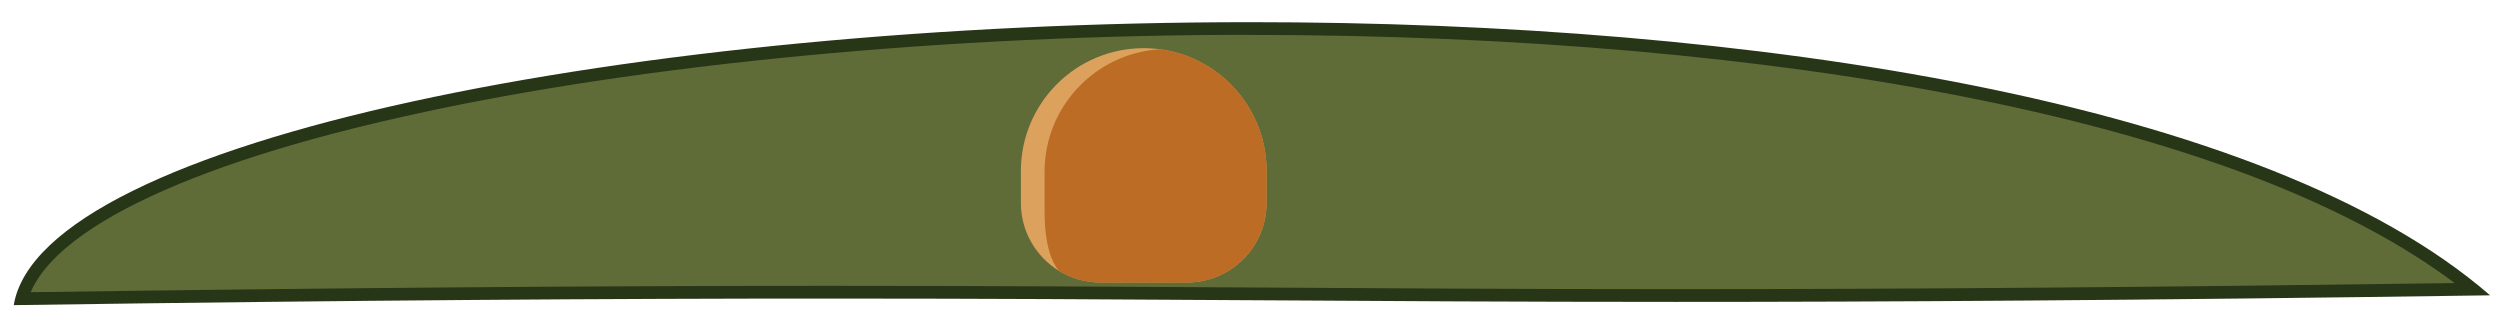
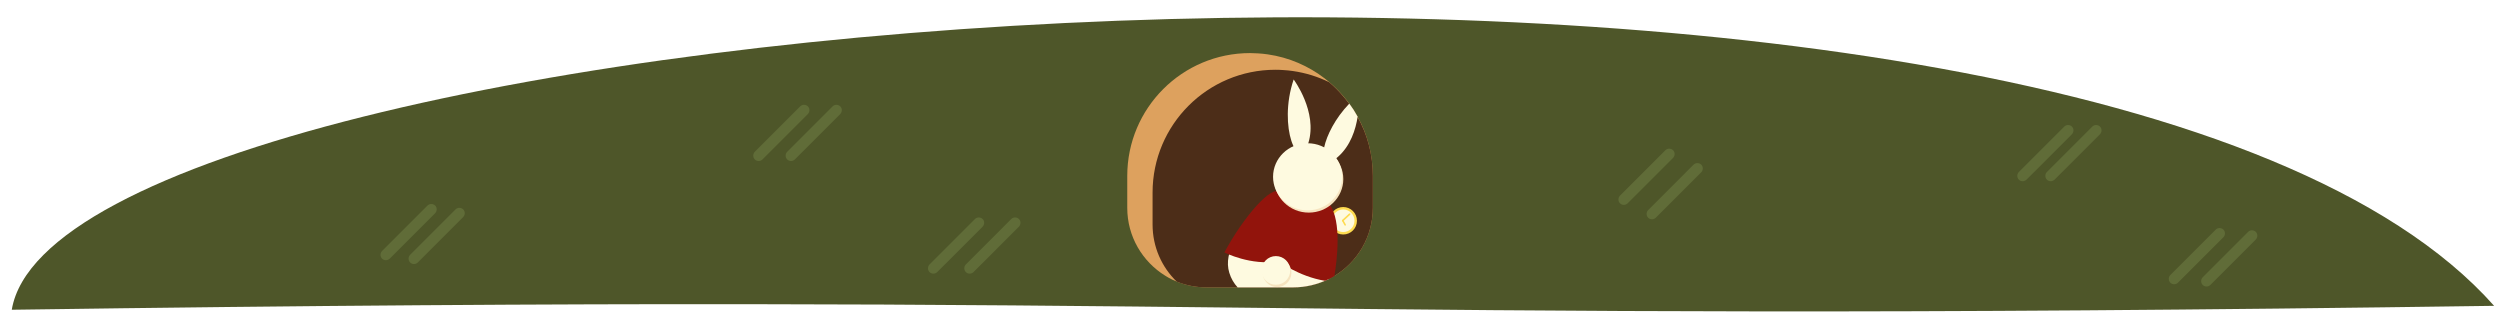
<svg xmlns="http://www.w3.org/2000/svg" version="1.1" id="rabbithole" x="0px" y="0px" viewBox="0 0 2548 335" style="enable-background:new 0 0 2548 335;" xml:space="preserve">
  <style type="text/css">
- 	.st0{fill:#606C38;}
- 	.st1{fill:#283618;}
+ 	.st0{fill:#4E5629;}
+ 	.st1{fill:#606C38;}
	.st2{fill:#DDA15E;}
- 	.st3{fill:#BC6C25;}
+ 	.st3{fill:#4C2D18;}
+ 	.st4{fill:#FEDB50;}
+ 	.st5{fill:#FEFAE0;}
+ 	.st6{fill:#92140C;}
+ 	.st7{fill:#F6E4C0;}
</style>
-   <g>
+   <g id="grass_1_">
+     <g id="grass">
+       <path class="st0" d="M2542,311.7c-1250,18-1280-14-2530,4C63.2,8.6,2122-161.3,2542,311.7z" />
+     </g>
    <g>
-       <path class="st0" d="M22.1,304.4c10.1-36,49-70.9,115.7-103.9c68.9-34.1,164.4-64.6,283.9-90.7c234.9-51.3,545.7-80.7,852.7-80.7    c270.9,0,525.6,22.4,736.6,64.7c115,23.1,216.8,52,302.6,86.1c84.2,33.4,153.7,72,206.8,114.9c-309.8,4.4-568.7,6.5-813.2,6.5    c-159.6,0-297.7-0.9-431.3-1.7c-133.6-0.8-271.7-1.7-431.3-1.7C597.8,297.8,336.2,299.9,22.1,304.4z" />
-       <path class="st1" d="M1274.6,35.6c270.5,0,524.7,22.3,735.2,64.6c114.6,23,216,51.8,301.5,85.7c76.1,30.2,140,64.7,190.5,102.6    c-301.7,4.2-555,6.2-794.6,6.2c-159.6,0-297.7-0.9-431.2-1.7c-133.6-0.8-271.7-1.7-431.3-1.7c-244.5,0-503.4,2.1-813.4,6.5    c5.4-12.7,14.8-25.5,28.2-38.2c19.2-18.2,46.5-36.1,81.1-53.2c68.4-33.8,163.4-64.2,282.5-90.2C539.5,90.7,672.7,70.8,819,56.8    c148-14.1,301.2-21.3,455.5-21.3H1274.6 M1274.4,22.6C649.3,22.6,42.1,142.1,14,311c358.5-5.2,616.1-6.7,830.7-6.7    c319.2,0,543.3,3.4,862.5,3.4c214.6,0,472.3-1.5,830.7-6.7C2309.4,102.5,1785.9,22.5,1274.4,22.6L1274.4,22.6z" />
+       <path class="st1" d="M773.2,164.1c-1.4,0-2.8-0.5-3.9-1.6c-2.1-2.1-2.1-5.6,0-7.8l46.3-46.3c2.1-2.1,5.6-2.1,7.8,0    c2.1,2.1,2.1,5.6,0,7.8l-46.3,46.3C776,163.6,774.6,164.1,773.2,164.1z" />
    </g>
-     <path class="st2" d="M1290.9,174.3v32.5c0,44.8-36.3,81.1-81.1,81.1h-88.2c-15.5,0-30.1-4.4-42.4-11.9   c-23.2-14.3-38.7-39.9-38.7-69.2v-32.5c0-69.2,56.1-125.2,125.2-125.2c2.7,0,5.4,0.1,8,0.3c0,0,0,0,0,0c3.3,0.2,6.6,0.5,9.9,1   c27.4,3.9,51.9,16.7,70.6,35.4C1276.9,108.4,1290.9,139.7,1290.9,174.3z" />
-     <path class="st3" d="M1290.9,174.3v32.5c0,44.8-36.3,81.1-81.1,81.1h-88.2c-15.5,0-30.1-4.4-42.4-11.9   c-9.5-11.5-15.2-32.2-14.6-68.3v-32.5c0-66.5,51.8-120.8,117.2-125c0,0,0,0,0,0c0.6,0,1.2,0.1,1.9,0.1   c27.4,3.9,51.9,16.7,70.6,35.4C1276.9,108.4,1290.9,139.7,1290.9,174.3z" />
+     <g>
+       <path class="st1" d="M951.3,278.9c-1.4,0-2.8-0.5-3.9-1.6c-2.1-2.1-2.1-5.6,0-7.8l46.3-46.3c2.1-2.1,5.6-2.1,7.8,0    c2.1,2.1,2.1,5.6,0,7.8l-46.3,46.3C954.1,278.4,952.7,278.9,951.3,278.9z" />
+     </g>
+     <g>
+       <path class="st1" d="M988.3,278.9c-1.4,0-2.8-0.5-3.9-1.6c-2.1-2.1-2.1-5.6,0-7.8l46.3-46.3c2.1-2.1,5.6-2.1,7.8,0    c2.1,2.1,2.1,5.6,0,7.8l-46.3,46.3C991.1,278.4,989.7,278.9,988.3,278.9z" />
+     </g>
+     <g>
+       <path class="st1" d="M806.2,164.1c-1.4,0-2.8-0.5-3.9-1.6c-2.1-2.1-2.1-5.6,0-7.8l46.3-46.3c2.1-2.1,5.6-2.1,7.8,0    c2.1,2.1,2.1,5.6,0,7.8l-46.3,46.3C809,163.6,807.6,164.1,806.2,164.1z" />
+     </g>
+     <g>
+       <path class="st1" d="M393.3,265.2c-1.4,0-2.8-0.5-3.9-1.6c-2.1-2.1-2.1-5.6,0-7.8l46.3-46.3c2.1-2.1,5.6-2.1,7.8,0    c2.1,2.1,2.1,5.6,0,7.8l-46.3,46.3C396.1,264.6,394.7,265.2,393.3,265.2z" />
+     </g>
+     <g>
+       <path class="st1" d="M421.9,269.1c-1.4,0-2.8-0.5-3.9-1.6c-2.1-2.1-2.1-5.6,0-7.8l46.3-46.3c2.1-2.1,5.6-2.1,7.8,0    c2.1,2.1,2.1,5.6,0,7.8l-46.3,46.3C424.8,268.6,423.3,269.1,421.9,269.1z" />
+     </g>
+     <g>
+       <path class="st1" d="M1655,208.8c-1.4,0-2.8-0.5-3.9-1.6c-2.1-2.1-2.1-5.6,0-7.8l46.3-46.3c2.1-2.1,5.6-2.1,7.8,0    c2.1,2.1,2.1,5.6,0,7.8l-46.3,46.3C1657.9,208.3,1656.4,208.8,1655,208.8z" />
+     </g>
+     <g>
+       <path class="st1" d="M1683.7,223.5c-1.4,0-2.8-0.5-3.9-1.6c-2.1-2.1-2.1-5.6,0-7.8l46.3-46.3c2.1-2.1,5.6-2.1,7.8,0    c2.1,2.1,2.1,5.6,0,7.8l-46.3,46.3C1686.5,222.9,1685.1,223.5,1683.7,223.5z" />
+     </g>
+     <g>
+       <path class="st1" d="M2061.5,184.7c-1.4,0-2.8-0.5-3.9-1.6c-2.1-2.1-2.1-5.6,0-7.8l46.3-46.3c2.1-2.1,5.6-2.1,7.8,0    c2.1,2.1,2.1,5.6,0,7.8l-46.3,46.3C2064.3,184.1,2062.9,184.7,2061.5,184.7z" />
+     </g>
+     <g>
+       <path class="st1" d="M2090.1,184.7c-1.4,0-2.8-0.5-3.9-1.6c-2.1-2.1-2.1-5.6,0-7.8l46.3-46.3c2.1-2.1,5.6-2.1,7.8,0    c2.1,2.1,2.1,5.6,0,7.8l-46.3,46.3C2092.9,184.1,2091.5,184.7,2090.1,184.7z" />
+     </g>
+     <g>
+       <path class="st1" d="M2215.9,289.7c-1.4,0-2.8-0.5-3.9-1.6c-2.1-2.1-2.1-5.6,0-7.8l46.3-46.3c2.1-2.1,5.6-2.1,7.8,0    c2.1,2.1,2.1,5.6,0,7.8l-46.3,46.3C2218.7,289.2,2217.3,289.7,2215.9,289.7z" />
+     </g>
+     <g>
+       <path class="st1" d="M2248.9,292c-1.4,0-2.8-0.5-3.9-1.6c-2.1-2.1-2.1-5.6,0-7.8l46.3-46.3c2.1-2.1,5.6-2.1,7.8,0    c2.1,2.1,2.1,5.6,0,7.8l-46.3,46.3C2251.7,291.5,2250.3,292,2248.9,292z" />
+     </g>
+   </g>
+   <g id="hole">
+     <path class="st2" d="M1399.2,179.3v32.5c0,31.8-18.3,59.3-44.9,72.6c-10.9,5.4-23.2,8.5-36.2,8.5h-88.2c-10.8,0-21.1-2.1-30.5-5.9   c-1.6-0.6-3.1-1.3-4.6-2c-2.5-1.2-4.9-2.5-7.2-4c-23.2-14.3-38.7-39.9-38.7-69.2v-32.5c0-69.2,56.1-125.2,125.2-125.2   c2.7,0,5.4,0.1,8,0.3c0,0,0,0,0,0c3.3,0.2,6.6,0.5,9.9,1c21.7,3.1,41.6,11.8,58.2,24.6c1.6,1.2,3.2,2.5,4.7,3.8   c2.6,2.2,5.2,4.6,7.6,7c4.6,4.7,8.9,9.7,12.8,15c3.1,4.2,5.9,8.6,8.4,13.2C1393.6,136.8,1399.2,157.4,1399.2,179.3z" />
+     <path class="st3" d="M1399.2,179.3v32.5c0,29.5-15.7,55.3-39.3,69.5c-1.8,1.1-3.8,2.2-5.7,3.1c-1.2,0.6-2.5,1.2-3.8,1.8   c-9.9,4.3-20.9,6.7-32.4,6.7h-88.2c-10.8,0-21.1-2.1-30.5-5.9c-15.2-14.7-24.6-35.3-24.6-58.2v-32.5c0-69.2,56.1-125.2,125.2-125.2   c2.7,0,5.4,0.1,8,0.3c0,0,0,0,0,0c3.3,0.2,6.6,0.5,9.9,1c13.1,1.9,25.5,5.8,36.9,11.4c2.6,2.2,5.2,4.6,7.6,7   c4.6,4.7,8.9,9.7,12.8,15c3.1,4.2,5.9,8.6,8.4,13.2C1393.6,136.8,1399.2,157.4,1399.2,179.3z" />
+   </g>
+   <g id="rabbit">
+     <circle class="st4" cx="1369" cy="225" r="14" />
+     <g>
+       <circle class="st5" cx="1369" cy="225" r="11.5" />
+     </g>
+     <path class="st5" d="M1357,276.8c-0.8,2.7-1.7,5.3-2.8,7.6c-10.9,5.4-23.2,8.5-36.2,8.5h-56.6c-3.8-4.1-6.7-9-8.5-14.9   c-3.3-10.7-0.5-22,5.3-32.8c11.6-21.7,34.9-41.1,43.8-48c0,0,0,0,0,0c0.7-0.5,1.2-1,1.7-1.3c1.2-0.9,1.8-1.3,1.8-1.3   s36.2-28,47.8,9.3c0.3,1,0.7,2.1,1,3.2c0.1,0.3,0.2,0.7,0.3,1c0.2,0.5,0.3,1.1,0.4,1.6c0.7,2.6,1.4,5.3,1.9,7.9   c0.3,1.4,0.6,2.8,0.8,4.2c0.6,3.2,1.1,6.4,1.5,9.5c0.2,1.4,0.3,2.9,0.5,4.3C1361.3,250.5,1360.4,265,1357,276.8z" />
+     <path class="st6" d="M1360,281.3c-1.8,1.1-3.8,2.2-5.7,3.1c-1.2,0.6-2.5,1.2-3.8,1.8c-27-4.4-47.3-20-47.3-20   c-28,5-55.3-8.9-55.3-8.9c19.6-36.6,48.5-69.2,56.1-61.3l17.4,15l33.6-3C1367.9,225.7,1362.5,266.1,1360,281.3z" />
+     <ellipse class="st7" cx="1333.9" cy="182.5" rx="35.2" ry="34.2" />
+     <ellipse class="st5" cx="1332.7" cy="180.2" rx="35.2" ry="34.2" />
+     <path class="st5" d="M1318.5,81c0,0,24.7,32.9,15,64.7C1323.8,177.6,1302,129.7,1318.5,81z" />
+     <path class="st5" d="M1383.7,118.9c-2,13.2-7.2,29.6-20.1,41c-0.5,0.5-1.1,0.9-1.6,1.3c-0.1,0.1-0.2,0.2-0.4,0.3   c-10.2,8-14.4,2.1-12.3-9.8c0.1-0.5,0.2-1,0.3-1.6c2.6-12,11-29.3,25.6-44.5C1378.4,109.9,1381.2,114.3,1383.7,118.9z" />
+     <circle class="st7" cx="1301.6" cy="278" r="14.6" />
+     <circle class="st5" cx="1300.4" cy="275.6" r="14.6" />
+     <path class="st5" d="M1302,193L1302,193z" />
+     <path class="st4" d="M1367.9,225.4L1367.9,225.4c-0.3-0.3-0.3-0.9,0-1.2l7-6.5c0.3-0.3,0.9-0.3,1.2,0l0,0c0.3,0.3,0.3,0.9,0,1.2   l-7,6.5C1368.8,225.8,1368.2,225.7,1367.9,225.4z" />
+     <path class="st4" d="M1368.1,224.1L1368.1,224.1c0.4-0.2,0.9-0.1,1.1,0.3l2.5,4.4c0.2,0.4,0.1,0.9-0.3,1.1l0,0   c-0.4,0.2-0.9,0.1-1.1-0.3l-2.5-4.4C1367.6,224.8,1367.7,224.3,1368.1,224.1z" />
  </g>
</svg>
